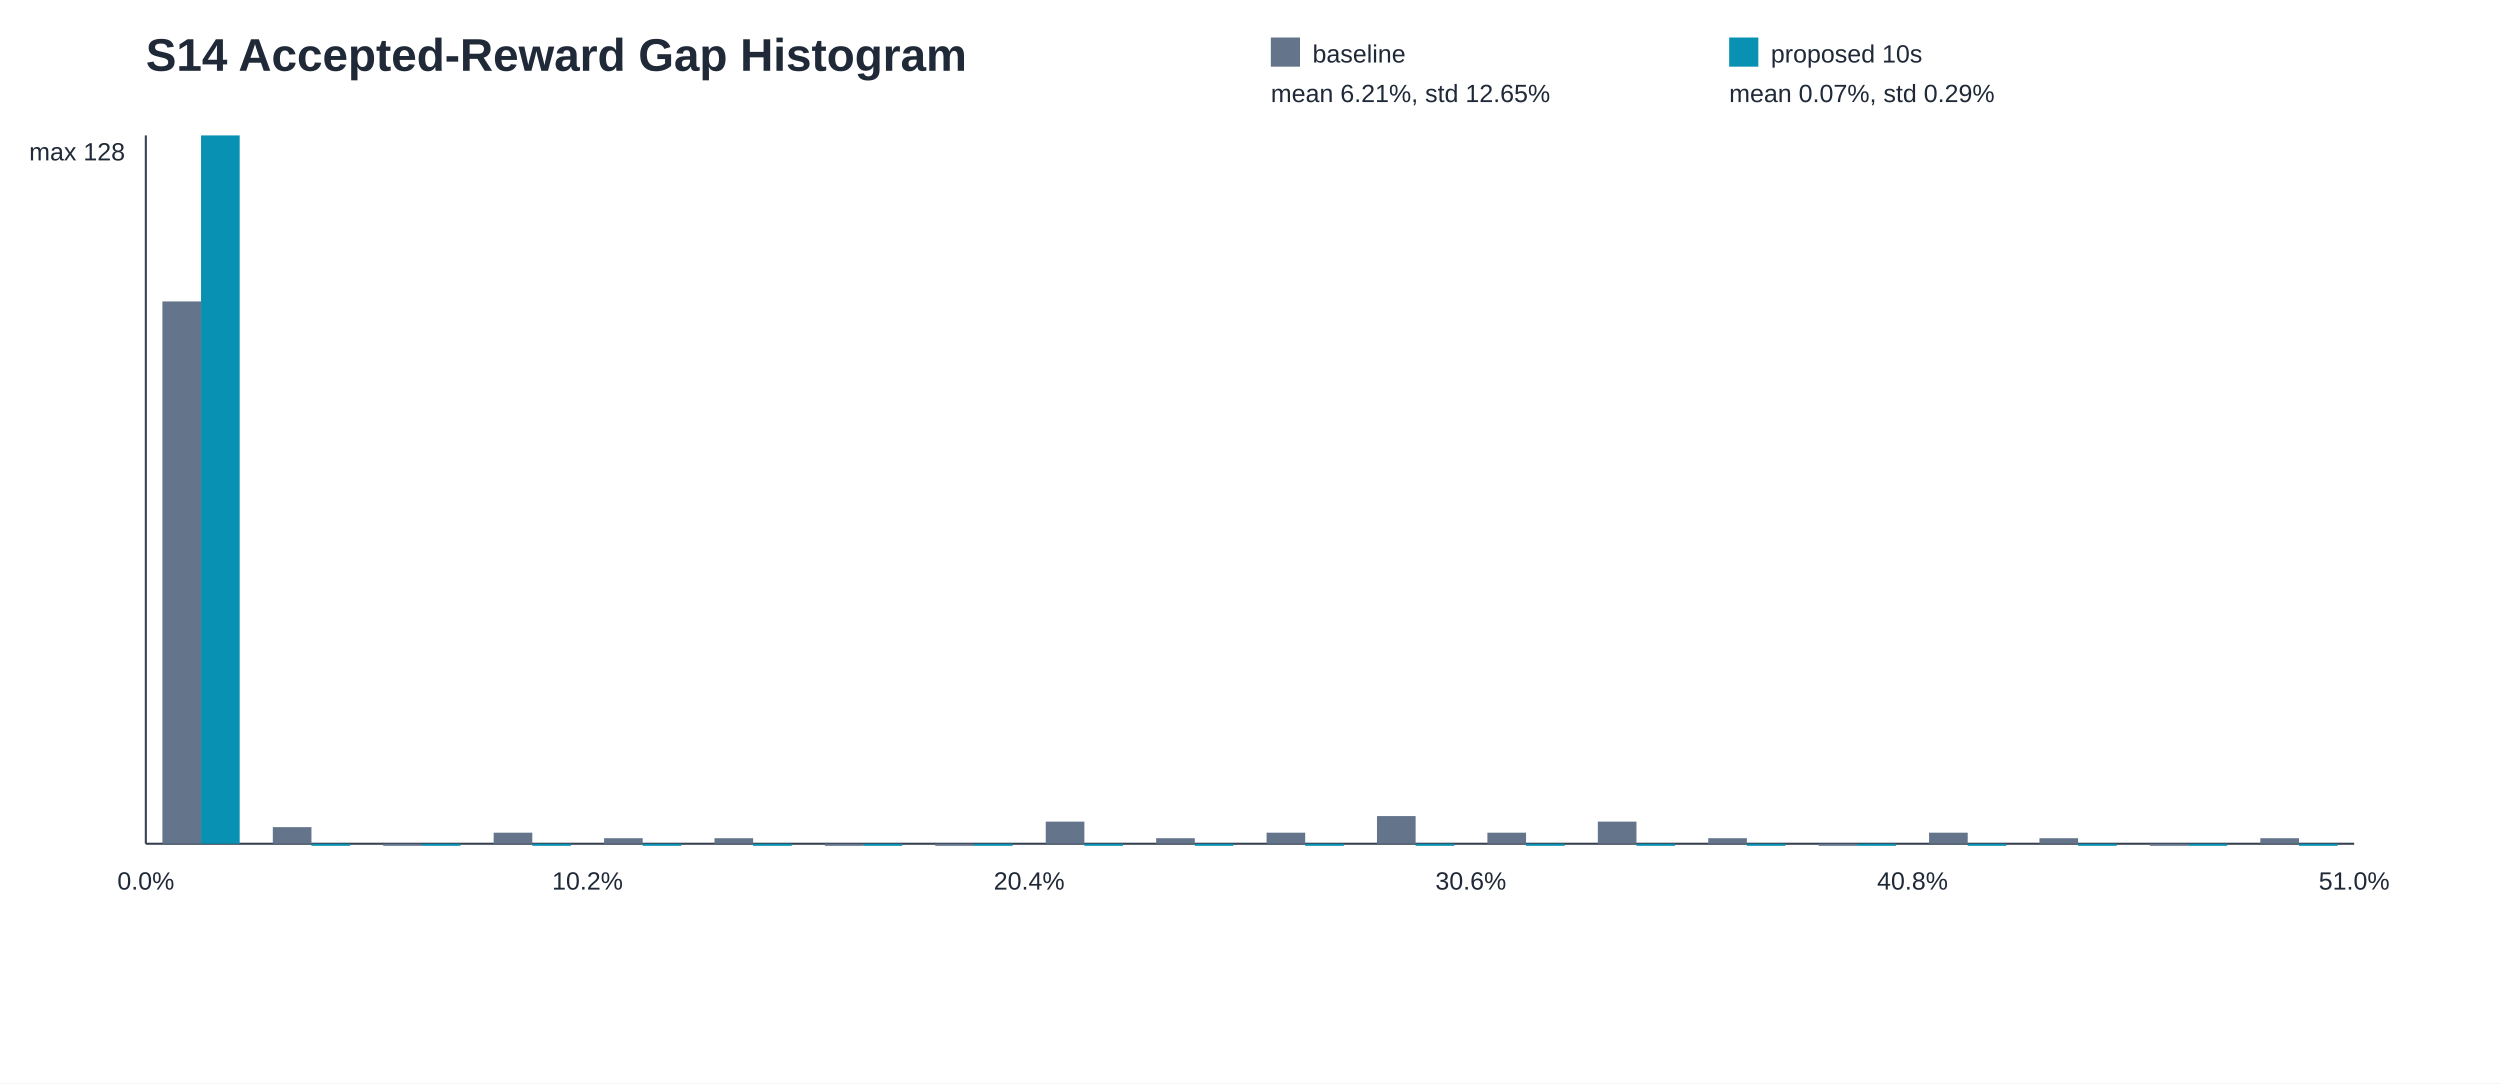
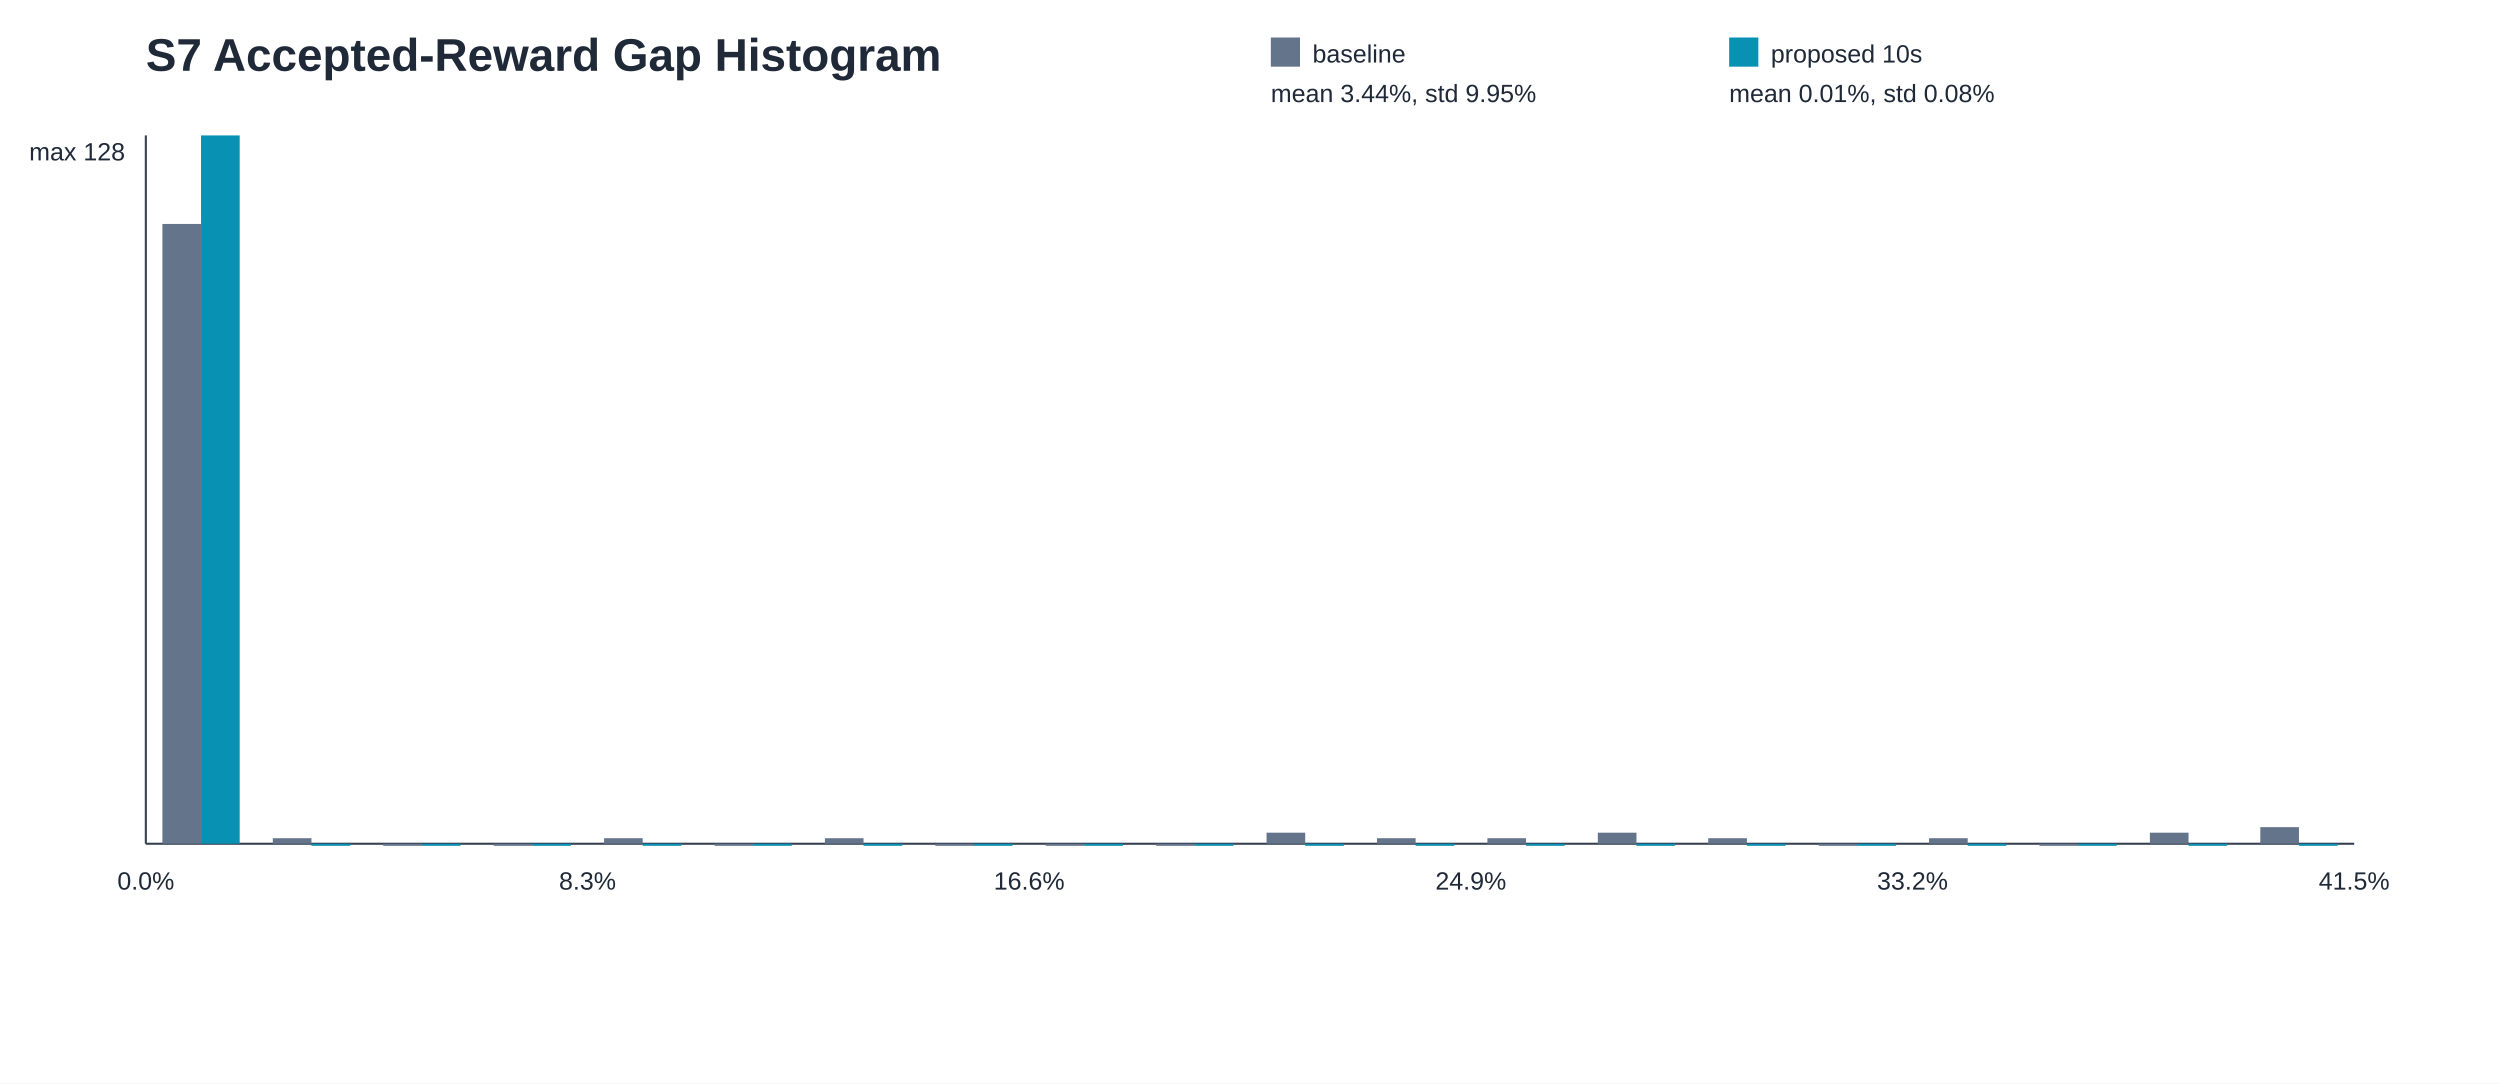
<svg xmlns="http://www.w3.org/2000/svg" width="1200" height="520" viewBox="0 0 1200 520">
  <rect width="100%" height="100%" fill="#ffffff" />
  <style>text{font-family:Arial,Helvetica,sans-serif;fill:#1f2937}.title{font-size:22px;font-weight:700}.label{font-size:12px}.axis{stroke:#374151;stroke-width:1}</style>
-   <text x="70" y="34" class="title">S14 Accepted-Reward Gap Histogram</text>
+   <text x="70" y="34" class="title">S7 Accepted-Reward Gap Histogram</text>
  <line x1="70" y1="405" x2="1130" y2="405" class="axis" />
  <line x1="70" y1="65" x2="70" y2="405" class="axis" />
  <rect x="610" y="18" width="14" height="14" fill="#64748b" />
  <text x="630" y="30" class="label">baseline</text>
-   <text x="610" y="49" class="label">mean 6.21%, std 12.65%</text>
+   <text x="610" y="49" class="label">mean 3.44%, std 9.95%</text>
  <rect x="830" y="18" width="14" height="14" fill="#0891b2" />
  <text x="850" y="30" class="label">proposed 10s</text>
-   <text x="830" y="49" class="label">mean 0.07%, std 0.29%</text>
-   <rect x="77.95" y="144.69" width="18.55" height="260.31" fill="#64748b" />
+   <text x="830" y="49" class="label">mean 0.01%, std 0.08%</text>
+   <rect x="77.95" y="107.50" width="18.55" height="297.50" fill="#64748b" />
  <rect x="96.50" y="65.00" width="18.55" height="340.00" fill="#0891b2" />
-   <rect x="130.95" y="397.03" width="18.55" height="7.97" fill="#64748b" />
+   <rect x="130.95" y="402.34" width="18.55" height="2.66" fill="#64748b" />
  <rect x="149.50" y="405.00" width="18.55" height="1.00" fill="#0891b2" />
  <rect x="183.95" y="405.00" width="18.55" height="1.00" fill="#64748b" />
  <rect x="202.50" y="405.00" width="18.55" height="1.00" fill="#0891b2" />
-   <rect x="236.95" y="399.69" width="18.55" height="5.31" fill="#64748b" />
+   <rect x="236.95" y="405.00" width="18.55" height="1.00" fill="#64748b" />
  <rect x="255.50" y="405.00" width="18.55" height="1.00" fill="#0891b2" />
  <rect x="289.95" y="402.34" width="18.55" height="2.66" fill="#64748b" />
  <rect x="308.50" y="405.00" width="18.55" height="1.00" fill="#0891b2" />
-   <rect x="342.95" y="402.34" width="18.55" height="2.66" fill="#64748b" />
+   <rect x="342.95" y="405.00" width="18.55" height="1.00" fill="#64748b" />
  <rect x="361.50" y="405.00" width="18.55" height="1.00" fill="#0891b2" />
-   <rect x="395.95" y="405.00" width="18.55" height="1.00" fill="#64748b" />
+   <rect x="395.95" y="402.34" width="18.55" height="2.66" fill="#64748b" />
  <rect x="414.50" y="405.00" width="18.55" height="1.00" fill="#0891b2" />
  <rect x="448.95" y="405.00" width="18.55" height="1.00" fill="#64748b" />
  <rect x="467.50" y="405.00" width="18.55" height="1.00" fill="#0891b2" />
-   <rect x="501.95" y="394.38" width="18.55" height="10.62" fill="#64748b" />
+   <rect x="501.95" y="405.00" width="18.55" height="1.00" fill="#64748b" />
  <rect x="520.50" y="405.00" width="18.55" height="1.00" fill="#0891b2" />
-   <rect x="554.95" y="402.34" width="18.55" height="2.66" fill="#64748b" />
+   <rect x="554.95" y="405.00" width="18.55" height="1.00" fill="#64748b" />
  <rect x="573.50" y="405.00" width="18.55" height="1.00" fill="#0891b2" />
  <rect x="607.95" y="399.69" width="18.55" height="5.31" fill="#64748b" />
  <rect x="626.50" y="405.00" width="18.55" height="1.00" fill="#0891b2" />
-   <rect x="660.95" y="391.72" width="18.55" height="13.28" fill="#64748b" />
+   <rect x="660.95" y="402.34" width="18.55" height="2.66" fill="#64748b" />
  <rect x="679.50" y="405.00" width="18.55" height="1.00" fill="#0891b2" />
-   <rect x="713.95" y="399.69" width="18.55" height="5.31" fill="#64748b" />
+   <rect x="713.95" y="402.34" width="18.55" height="2.66" fill="#64748b" />
  <rect x="732.50" y="405.00" width="18.55" height="1.00" fill="#0891b2" />
-   <rect x="766.95" y="394.38" width="18.55" height="10.62" fill="#64748b" />
+   <rect x="766.95" y="399.69" width="18.55" height="5.31" fill="#64748b" />
  <rect x="785.50" y="405.00" width="18.55" height="1.00" fill="#0891b2" />
  <rect x="819.95" y="402.34" width="18.55" height="2.66" fill="#64748b" />
  <rect x="838.50" y="405.00" width="18.55" height="1.00" fill="#0891b2" />
  <rect x="872.95" y="405.00" width="18.55" height="1.00" fill="#64748b" />
  <rect x="891.50" y="405.00" width="18.55" height="1.00" fill="#0891b2" />
-   <rect x="925.95" y="399.69" width="18.55" height="5.31" fill="#64748b" />
+   <rect x="925.95" y="402.34" width="18.55" height="2.66" fill="#64748b" />
  <rect x="944.50" y="405.00" width="18.55" height="1.00" fill="#0891b2" />
-   <rect x="978.95" y="402.34" width="18.55" height="2.66" fill="#64748b" />
+   <rect x="978.95" y="405.00" width="18.55" height="1.00" fill="#64748b" />
  <rect x="997.50" y="405.00" width="18.55" height="1.00" fill="#0891b2" />
-   <rect x="1031.95" y="405.00" width="18.55" height="1.00" fill="#64748b" />
+   <rect x="1031.95" y="399.69" width="18.55" height="5.31" fill="#64748b" />
  <rect x="1050.50" y="405.00" width="18.55" height="1.00" fill="#0891b2" />
-   <rect x="1084.95" y="402.34" width="18.55" height="2.66" fill="#64748b" />
+   <rect x="1084.95" y="397.03" width="18.55" height="7.97" fill="#64748b" />
  <rect x="1103.50" y="405.00" width="18.55" height="1.00" fill="#0891b2" />
  <text x="70.00" y="427" text-anchor="middle" class="label">0.0%</text>
-   <text x="282.00" y="427" text-anchor="middle" class="label">10.2%</text>
-   <text x="494.00" y="427" text-anchor="middle" class="label">20.4%</text>
-   <text x="706.00" y="427" text-anchor="middle" class="label">30.6%</text>
-   <text x="918.00" y="427" text-anchor="middle" class="label">40.8%</text>
-   <text x="1130.00" y="427" text-anchor="middle" class="label">51.0%</text>
+   <text x="282.00" y="427" text-anchor="middle" class="label">8.3%</text>
+   <text x="494.00" y="427" text-anchor="middle" class="label">16.6%</text>
+   <text x="706.00" y="427" text-anchor="middle" class="label">24.9%</text>
+   <text x="918.00" y="427" text-anchor="middle" class="label">33.2%</text>
+   <text x="1130.00" y="427" text-anchor="middle" class="label">41.5%</text>
  <text x="14" y="77" class="label">max 128</text>
</svg>
